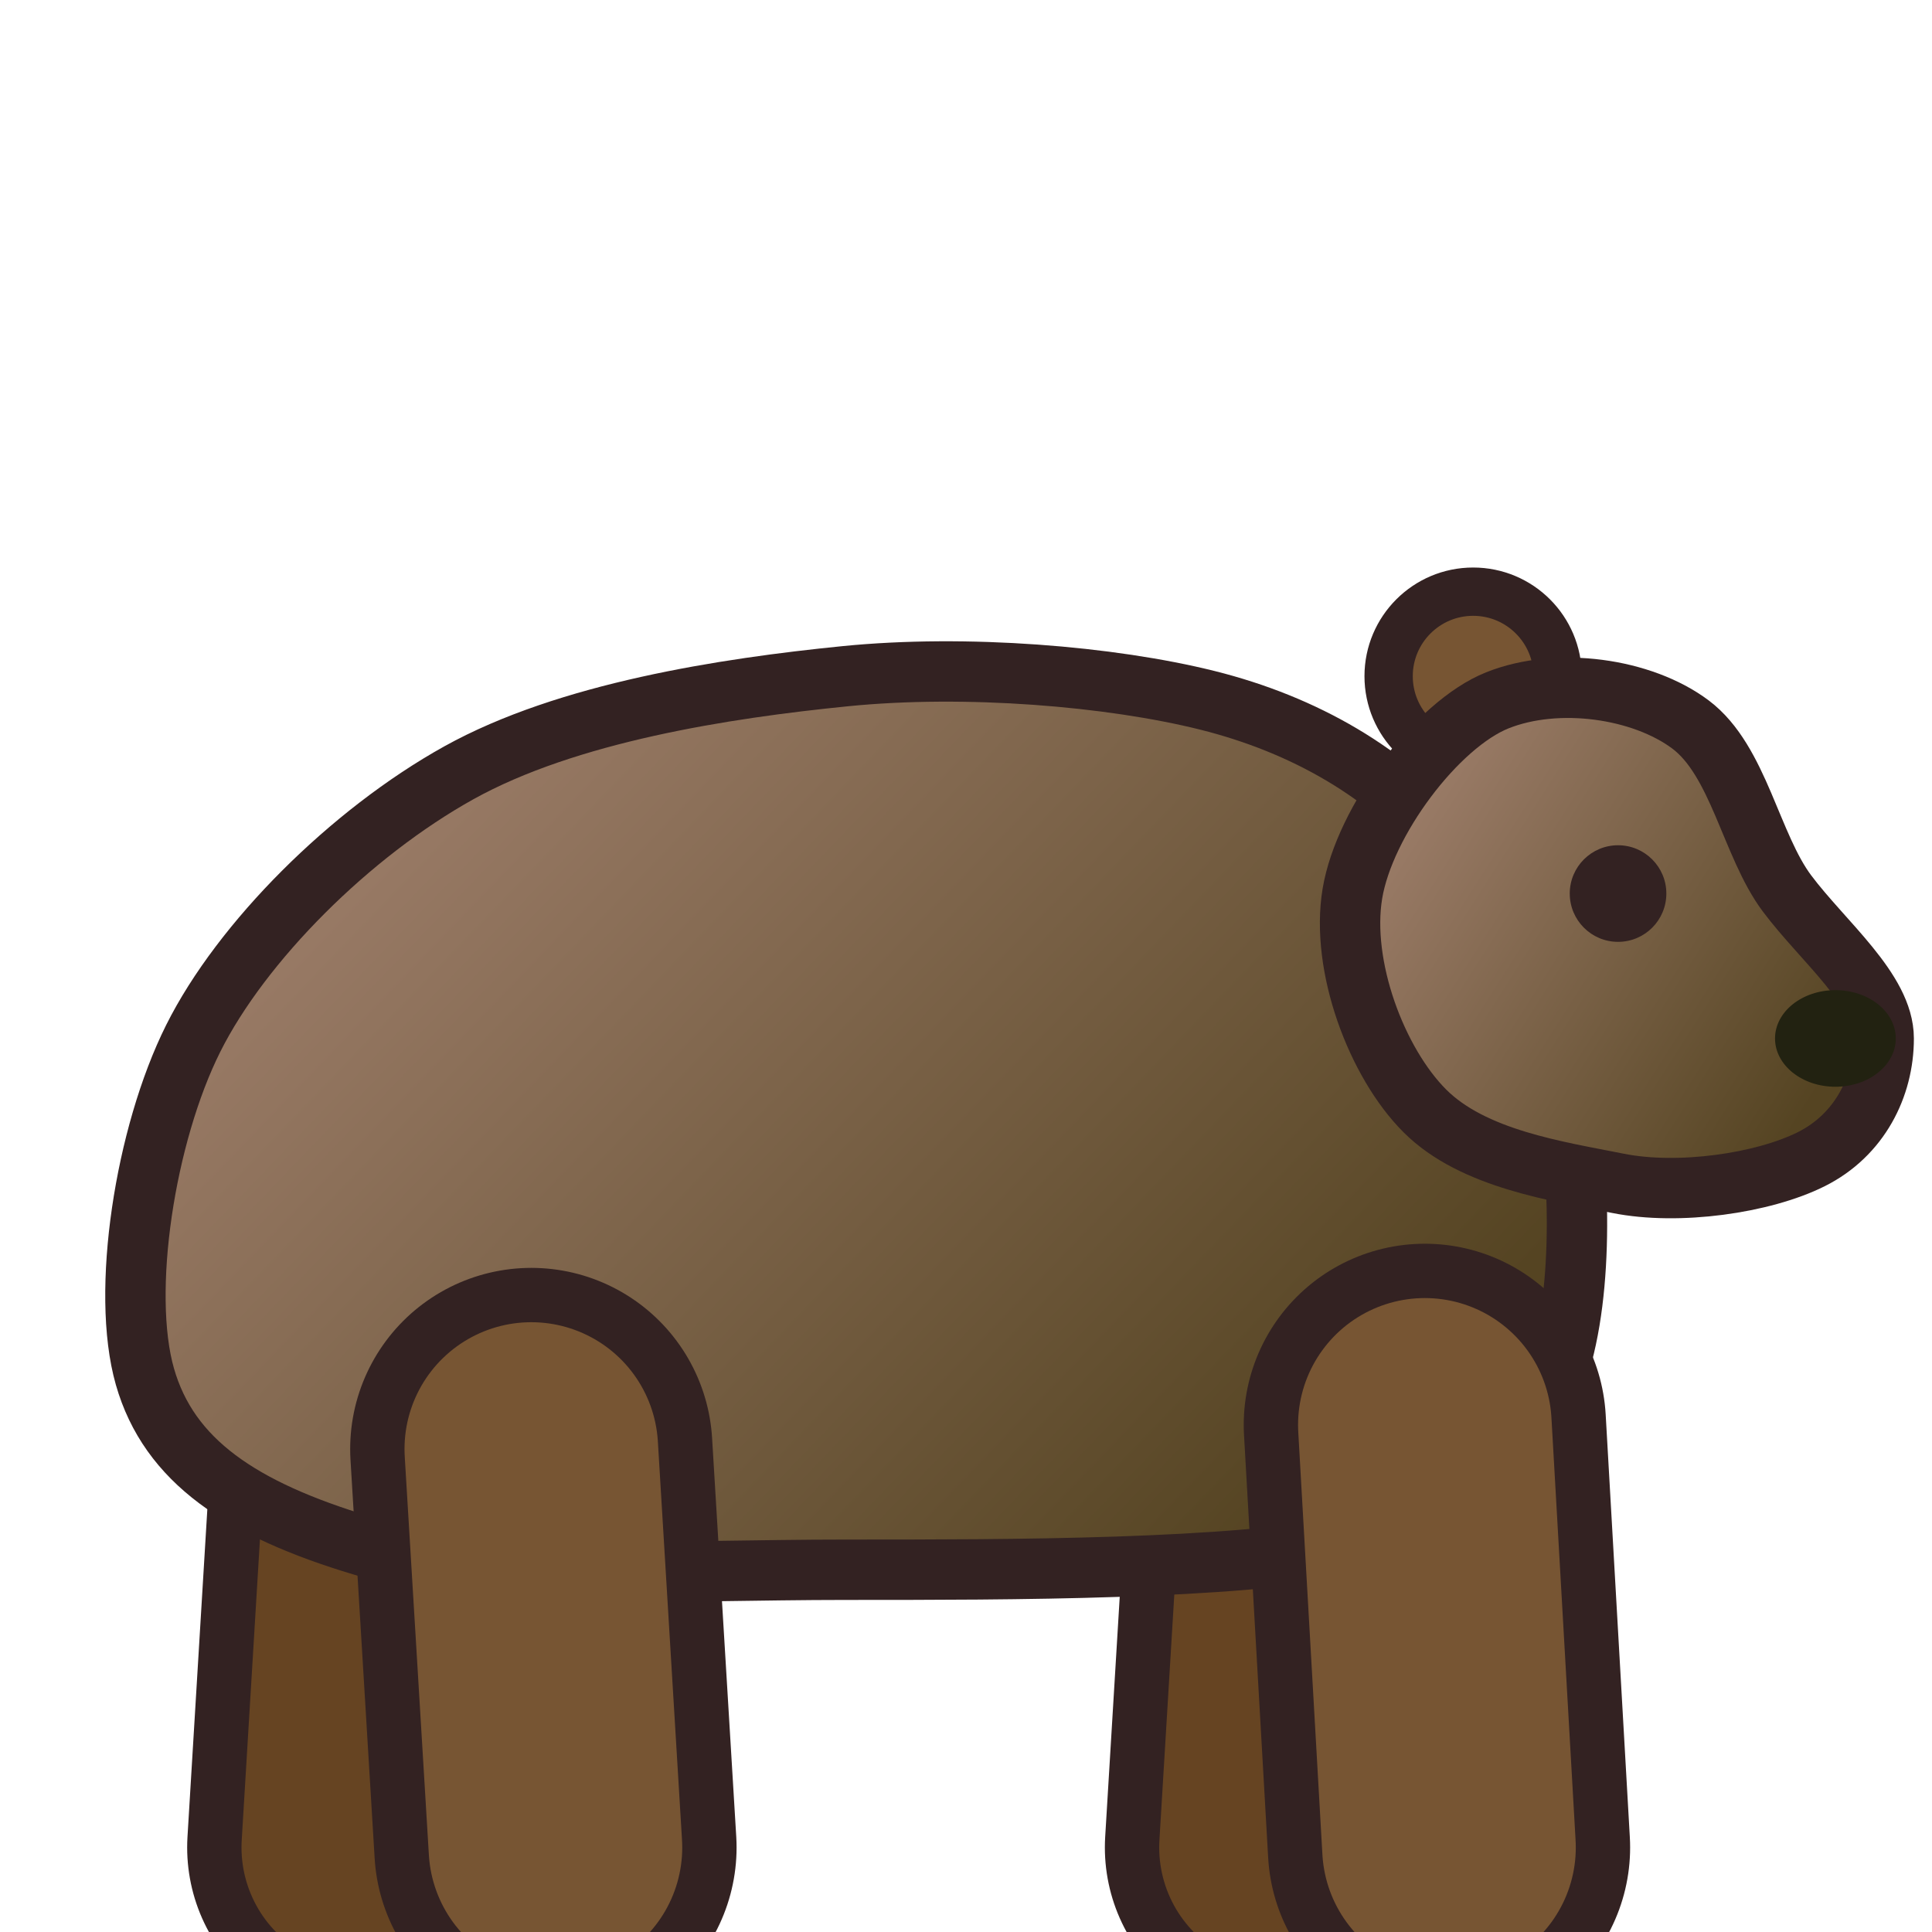
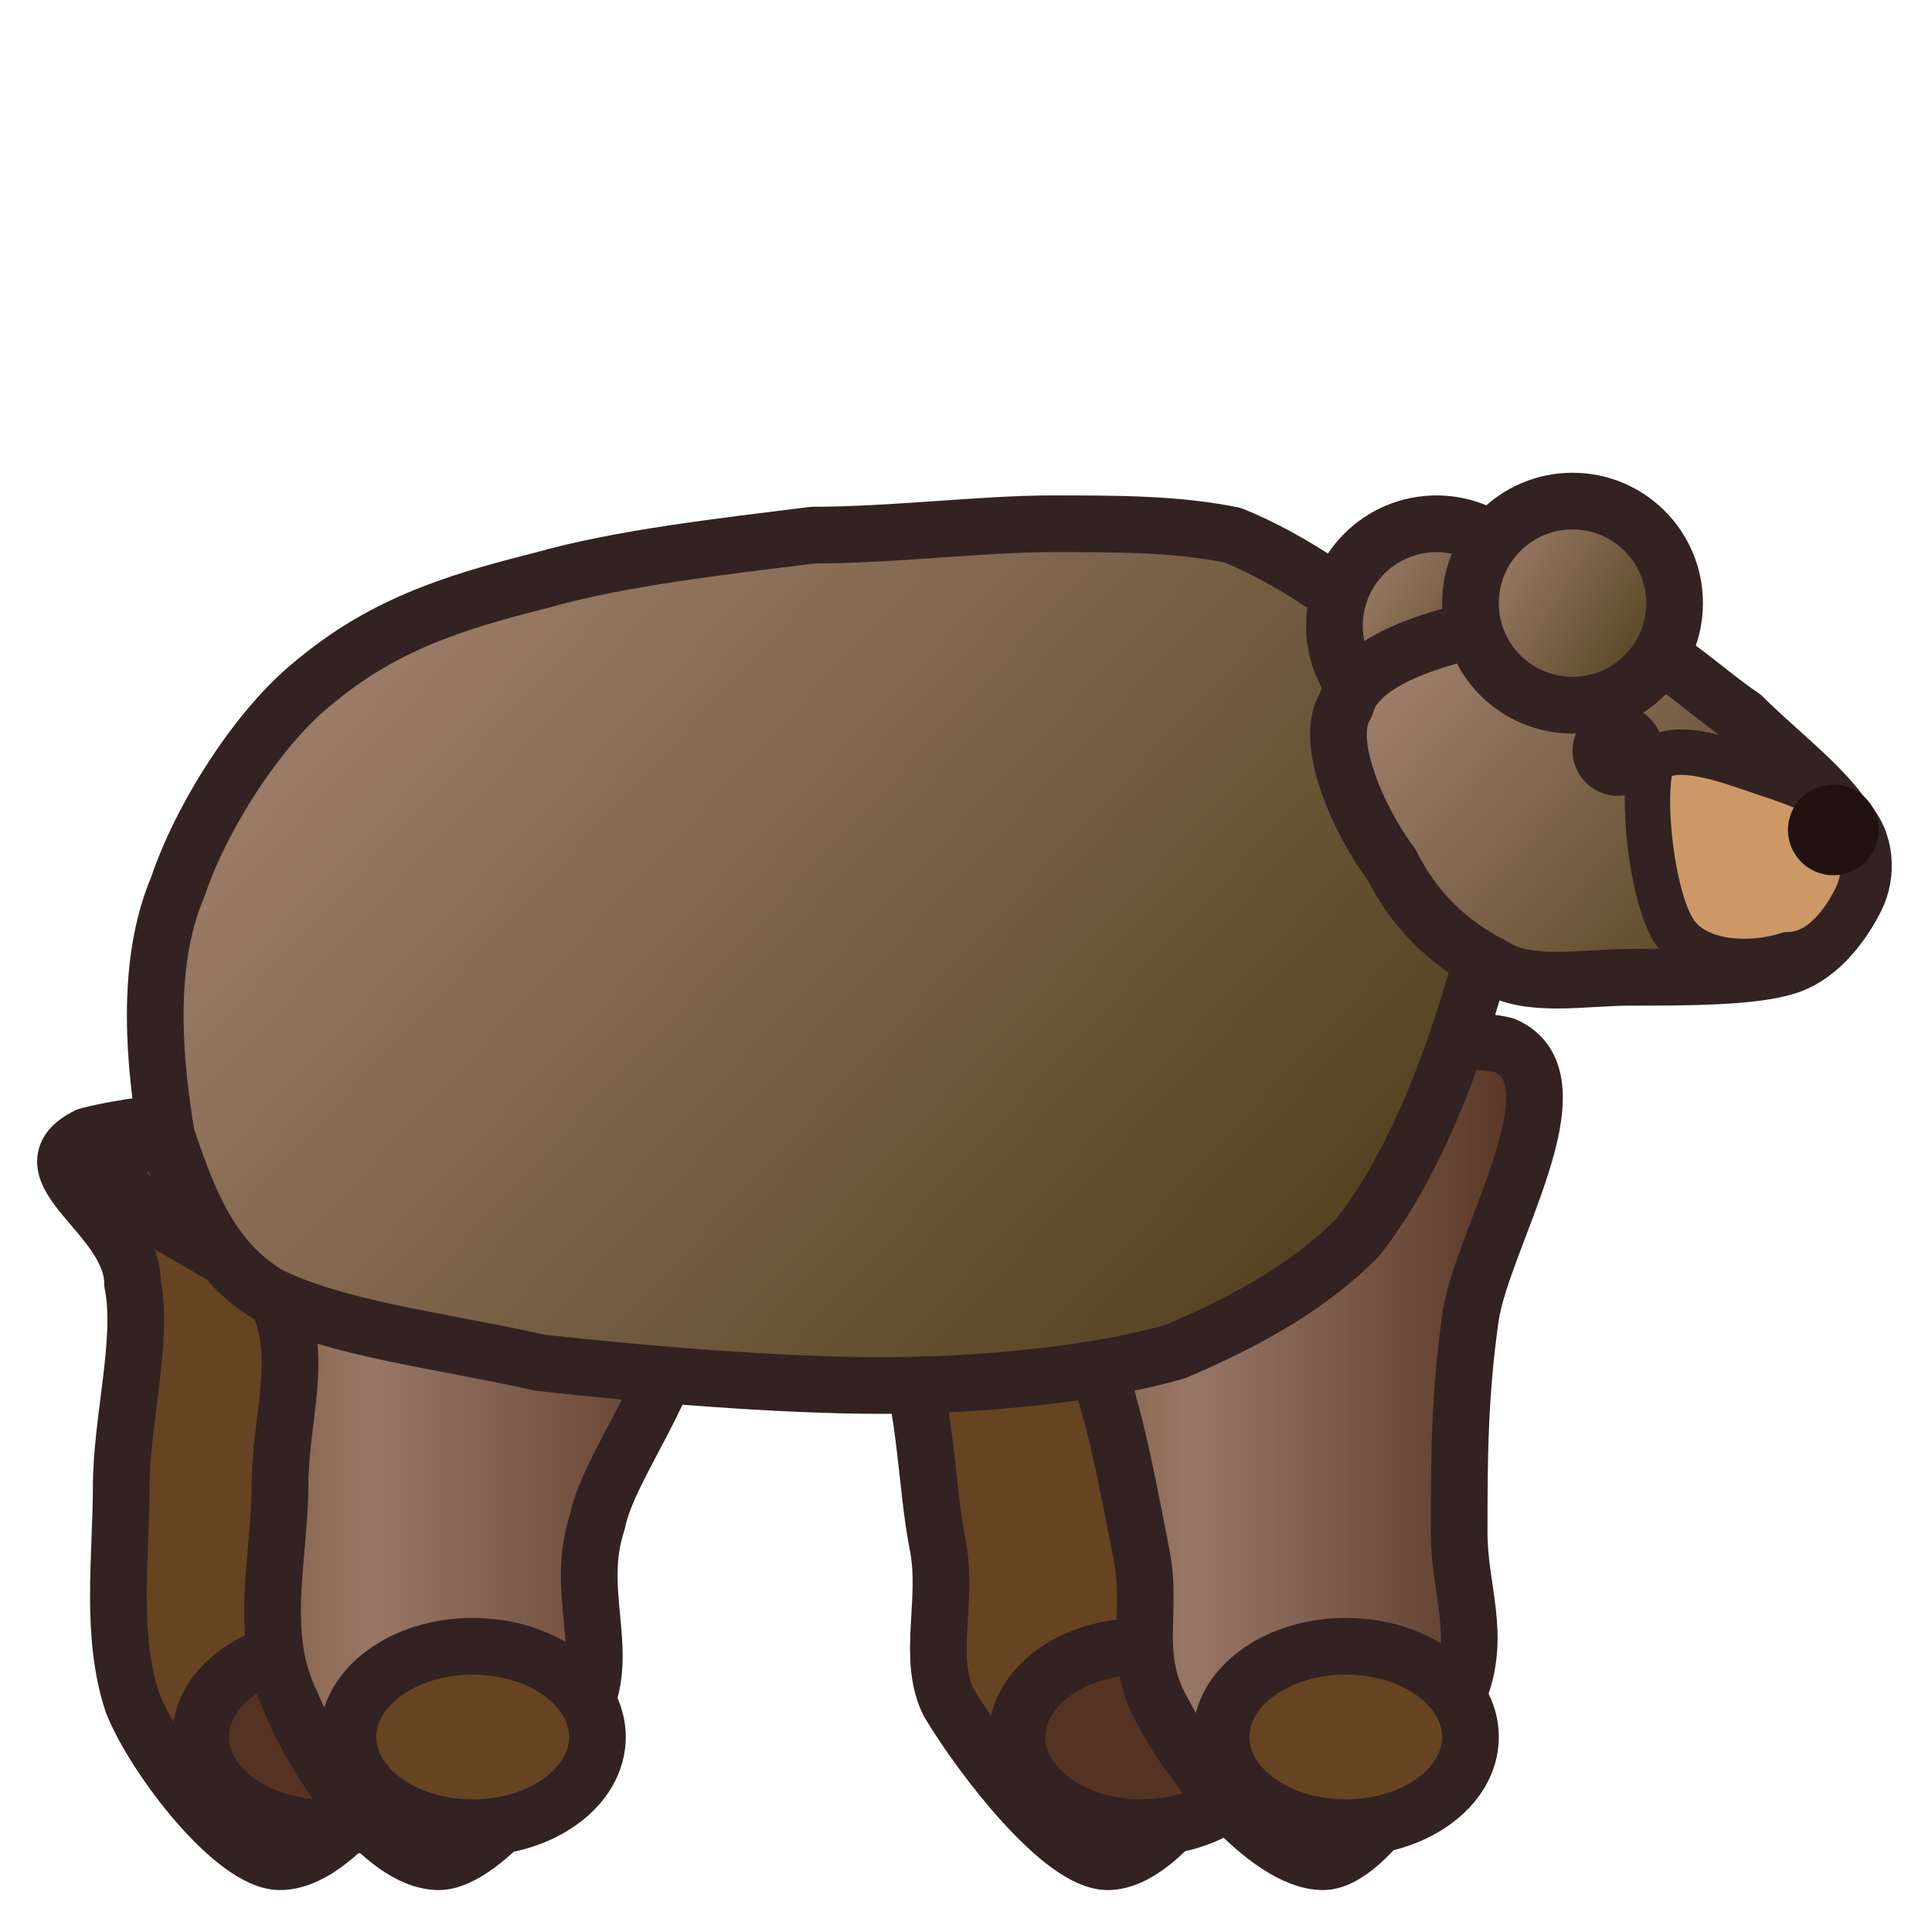
<svg xmlns="http://www.w3.org/2000/svg" viewBox="0 0 16 16">
  <defs>
-     <linearGradient id="g0" y2=".6">
+     <linearGradient id="g0">
+       <stop stop-color="#642" />
+       <stop offset=".4" stop-color="#976" />
+       <stop offset="1" stop-color="#532" />
+     </linearGradient>
+     <linearGradient id="g1" y2=".6">
      <stop stop-color="#a87" />
      <stop offset="1" stop-color="#542" />
    </linearGradient>
-     <path id="p0" d="M10.8,12l-.2,3.3M3.2,12 3,15.3" />
-     <path id="p1" d="M11.8,11.8l.2,3.5M4.4,12l.2,3.3" />
  </defs>
-   <g stroke="#322" stroke-width=".5" stroke-linejoin="round" stroke-linecap="round">
-     <use href="#p0" fill="none" stroke-width="2.9" />
-     <use href="#p0" fill="none" stroke="#642" stroke-width="2" />
-     <path d="M1.2,11.4c-.2-.7 0-2 .4-2.8C2,7.8 2.9,6.9 3.8,6.4 4.7,5.9 6,5.7 7,5.6c1-.1 2.2,0 3,.2 .8,.2 1.5,.6 2,1.2 .5,.6 .9,1.4 1,2.2 .1,.8 .1,1.8-.2,2.4-.3,.6-.6,1-1.6,1.2C10.2,13 8.4,13 7,13c-1.4,0-3,.1-4-.2-1-.3-1.6-.7-1.8-1.4Z" fill="url(#g0)" />
-     <circle cx="12.2" cy="5.6" r=".7" fill="#753" stroke-width=".4" />
-     <path d="M11.2,7.4c.1-.6 .7-1.4 1.2-1.6 .5-.2 1.2-.1 1.6,.2 .4,.3 .5,1 .8,1.4 .3,.4 .8,.8 .8,1.2 0,.4-.2,.8-.6,1-.4,.2-1.1,.3-1.6,.2-.5-.1-1.2-.2-1.6-.6-.4-.4-.7-1.2-.6-1.8Z" fill="url(#g0)" />
-     <ellipse cx="15.2" cy="8.6" rx=".5" ry=".4" fill="#221" stroke="none" />
-     <circle cx="13.4" cy="7.4" r=".4" fill="#322" stroke="none" />
-     <use href="#p1" fill="none" stroke-width="3" />
-     <use href="#p1" fill="none" stroke="#753" stroke-width="2.1" />
+   <g transform="translate(0.91 0.30) scale(0.939)" stroke="#322" stroke-width=".5" stroke-linejoin="round" stroke-linecap="round">
+     <path d="M6.3,9.5c-.7,.3 .6,1.4 .7,2 .2,.6 .2,1.3 .3,1.8 .1,.5-.1,1 .1,1.4 .3,.5 1,1.4 1.4,1.4 .5,0 1.1-1 1.3-1.5 .2-.5 0-.8 0-1.4 .1-.5 .1-1.1 .3-1.8 .1-.6 1.2-1.8 .6-2.1-.7-.4-4.1-.2-4.7,.2Z" fill="#642" />
+     <ellipse cx="9.1" cy="15" rx="1.1" ry=".8" fill="#532" />
+     <path d="M-.2,9.7c-.6,.3 .4,.7 .4,1.3 .1,.5-.1,1.2-.1,1.8 0,.6-.1,1.3 .1,1.9 .2,.5 .9,1.4 1.3,1.4 .5,0 1.1-.9 1.3-1.4 .3-.5-.1-1 .1-1.5 .2-.6 .7-1.2 .9-1.8 .2-.6 1-1.6 .3-1.8-.6-.3-3.6-.1-4.3,.1Z" fill="#642" />
+     <ellipse cx="1.9" cy="15" rx="1.1" ry=".8" fill="#532" />
+     <path d="M7.6,9.8c-.5,.4 .9,1.3 1.1,1.9 .2,.6 .3,1.2 .4,1.7 .1,.5-.1,.9 .2,1.4 .2,.4 .9,1.3 1.4,1.3 .4,0 1-1 1.2-1.5 .2-.5 0-.9 0-1.4 0-.6 0-1.2 .1-1.9 .1-.7 1-2.1 .3-2.4-.8-.2-4.1,.4-4.7,.9Z" fill="url(#g0)" />
+     <ellipse cx="10.9" cy="15" rx="1.1" ry=".8" fill="#642" />
+     <path d="M.2,9.8c-.6,.5 1.1,.9 1.3,1.4 .2,.5 0,1 0,1.6 0,.6-.2,1.3 .1,1.9 .2,.5 .8,1.4 1.3,1.4 .4,0 1.1-.9 1.3-1.4 .2-.5-.1-1 .1-1.6 .1-.5 .7-1.2 .8-2 .2-.8 1-2.5 .2-2.8-.9-.2-4.5,1-5.1,1.5Z" fill="url(#g0)" />
+     <ellipse cx="3.2" cy="15" rx="1.1" ry=".8" fill="#642" />
+     <path d="M8.3,4.3c-.6,0-1.4,.1-2.1,.1-.8,.1-1.7,.2-2.4,.4-.8,.2-1.4,.4-2,.9-.5,.4-1,1.2-1.2,1.8C.3,8.2 .4,9.1 .5,9.7c.2,.6 .4,1.1 .9,1.4 .6,.3 1.5,.4 2.4,.6 .9,.1 2.1,.2 3,.2 .9,0 1.9-.1 2.6-.3 .7-.3 1.2-.6 1.6-1 .4-.5 .7-1.2 .9-1.8 .2-.6 .4-1.3 .3-1.9-.1-.5-.4-1-.8-1.5-.4-.4-1-.8-1.5-1-.5-.1-1-.1-1.6-.1Z" fill="url(#g1)" />
+     <circle cx="11.7" cy="5.2" r=".9" fill="url(#g1)" />
+     <path d="M10.9,5.9c.1-.4 .8-.6 1.3-.7 .4-.1 .9,0 1.2,.1 .4,.2 .7,.5 1,.7 .3,.3 .7,.6 .9,.9 .2,.2 .2,.5 .1,.7-.1,.2-.3,.5-.6,.6-.3,.1-.9,.1-1.4,.1-.4,0-.9,.1-1.2-.1-.4-.2-.7-.5-.9-.9-.3-.4-.6-1.1-.4-1.4Z" fill="url(#g1)" />
+     <circle cx="12.9" cy="5" r=".9" fill="url(#g1)" />
+     <path d="M13.6,6.4c.2-.2 .7,0 1,.1 .3,.1 .6,.2 .7,.4 .2,.2 .2,.5 .1,.7-.1,.2-.3,.5-.6,.5-.3,.1-.8,.1-1-.2-.2-.3-.3-1.2-.2-1.5Z" fill="#c96" stroke-width=".4" />
+     <circle cx="15.2" cy="7" r=".4" fill="#211" stroke="none" />
+     <circle cx="13.3" cy="6.3" r=".4" fill="#322" stroke="none" />
  </g>
</svg>
